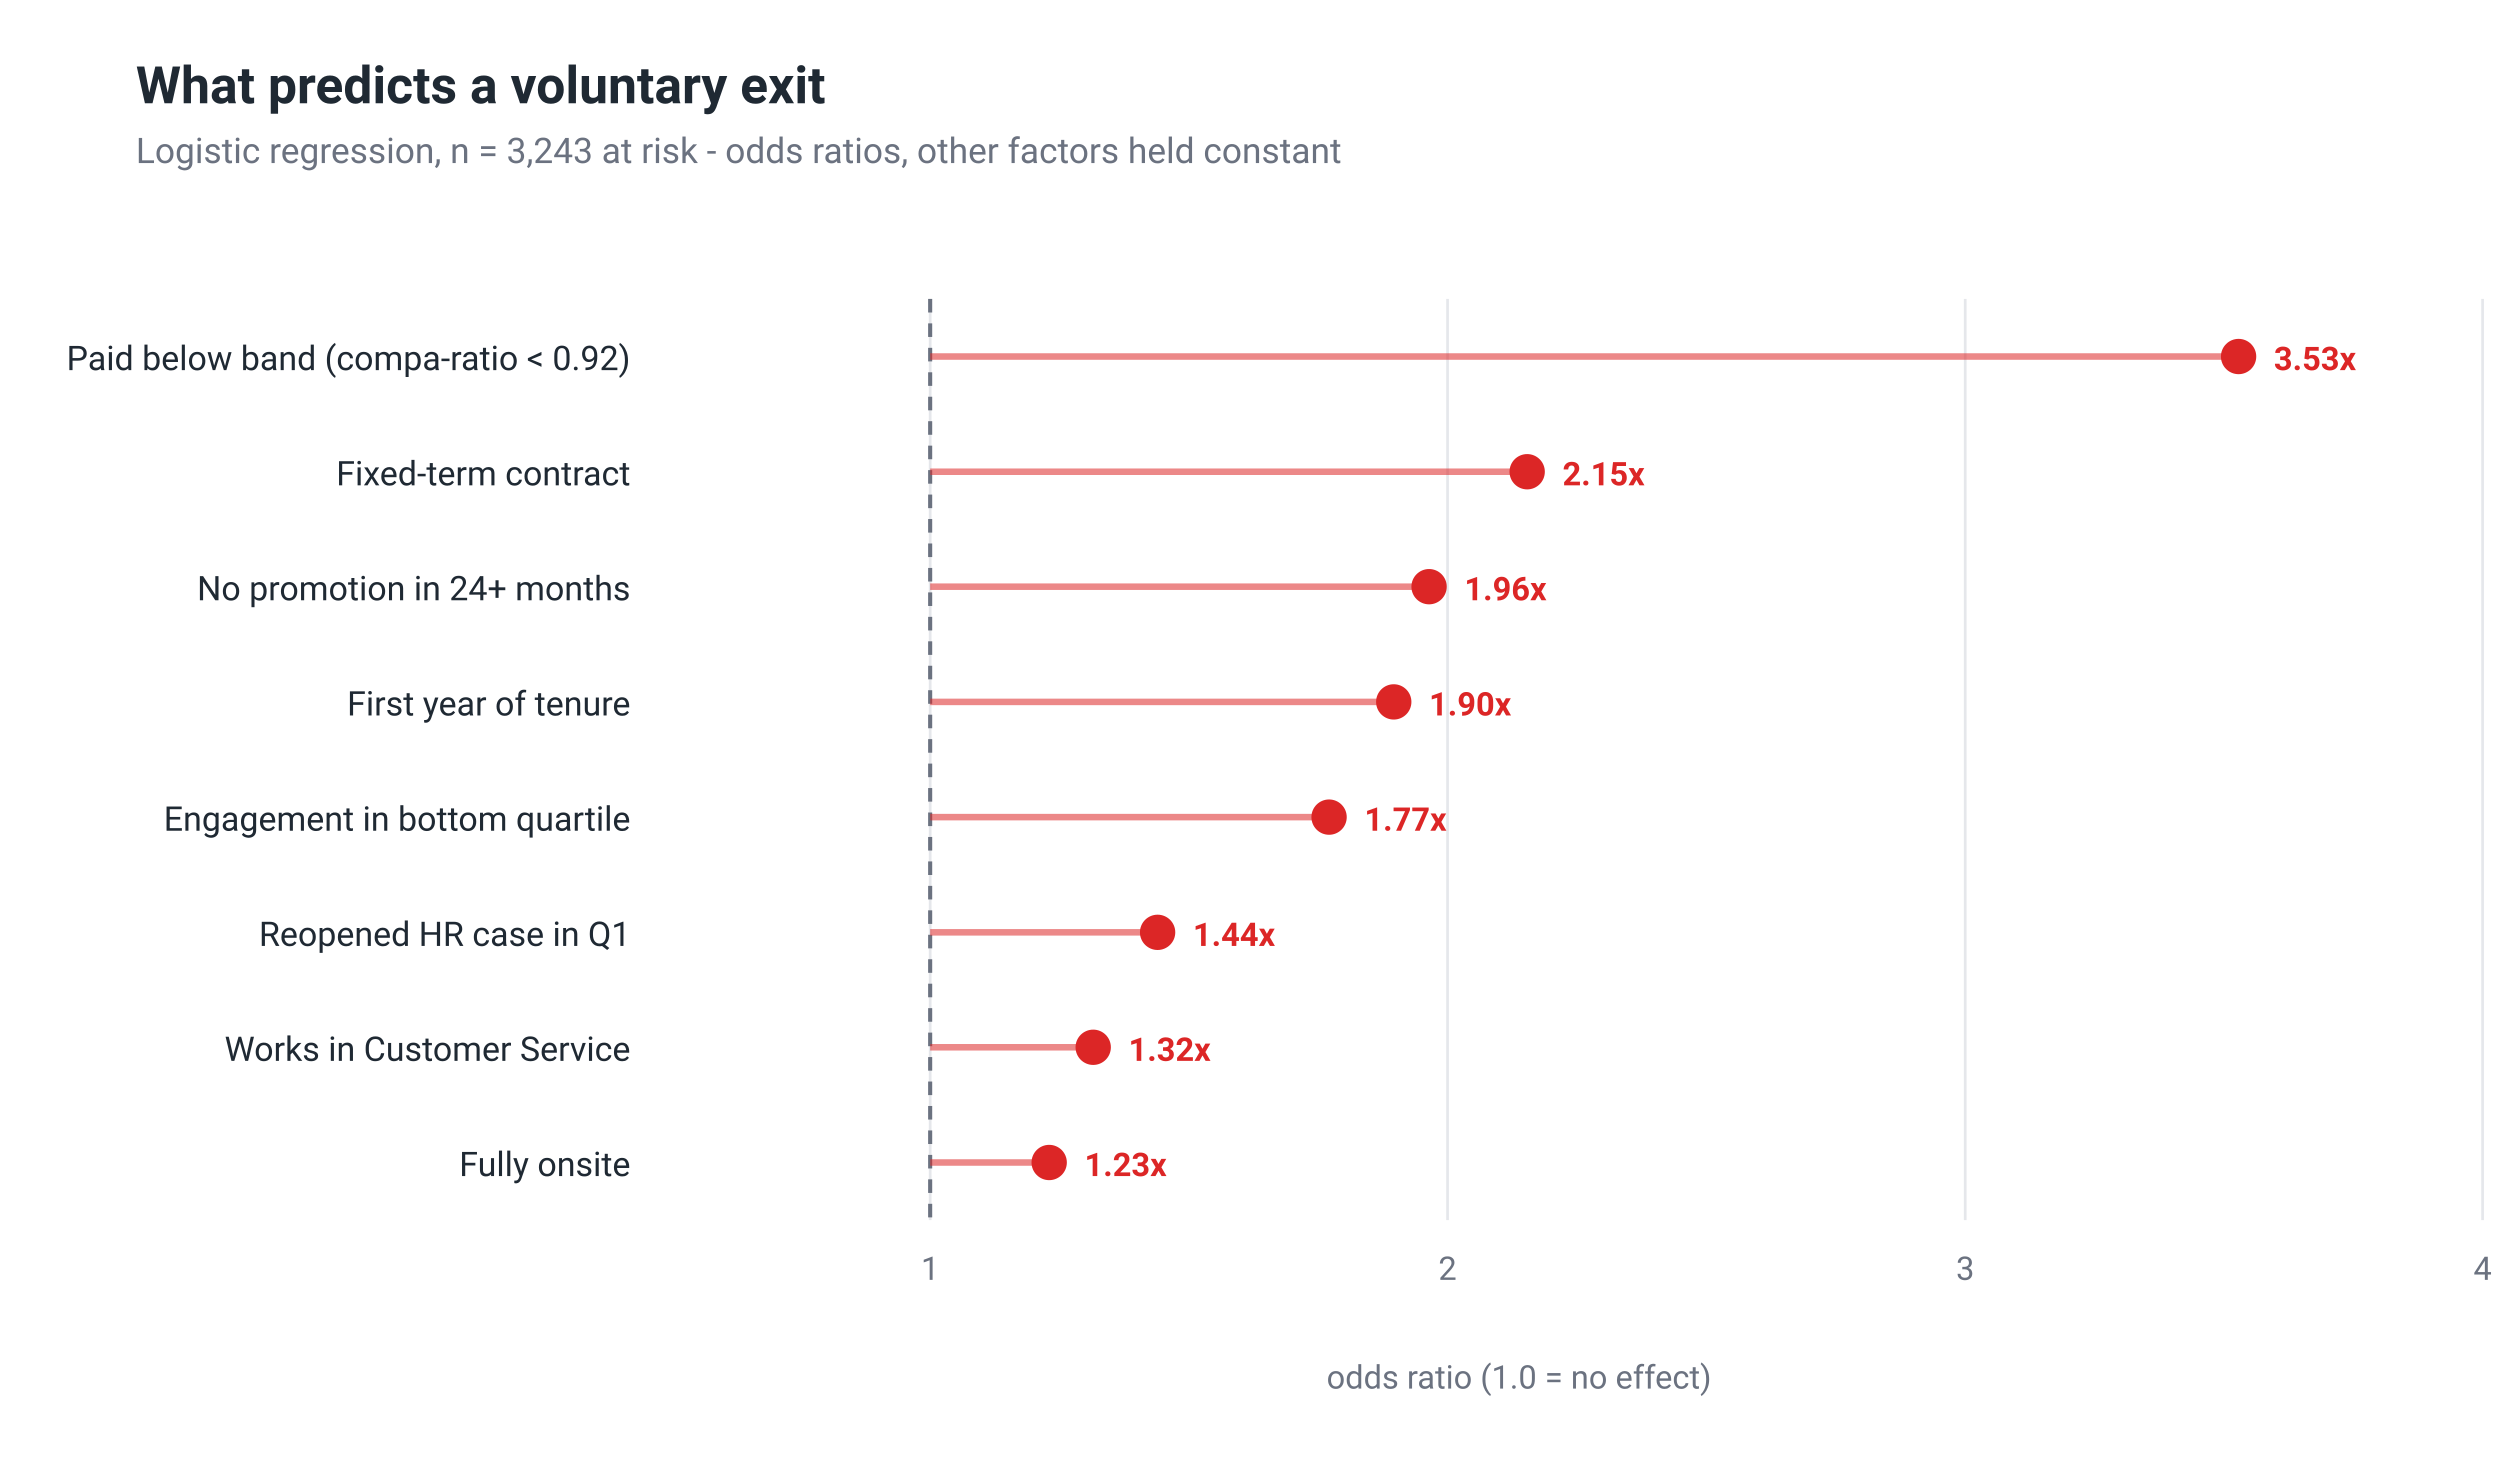
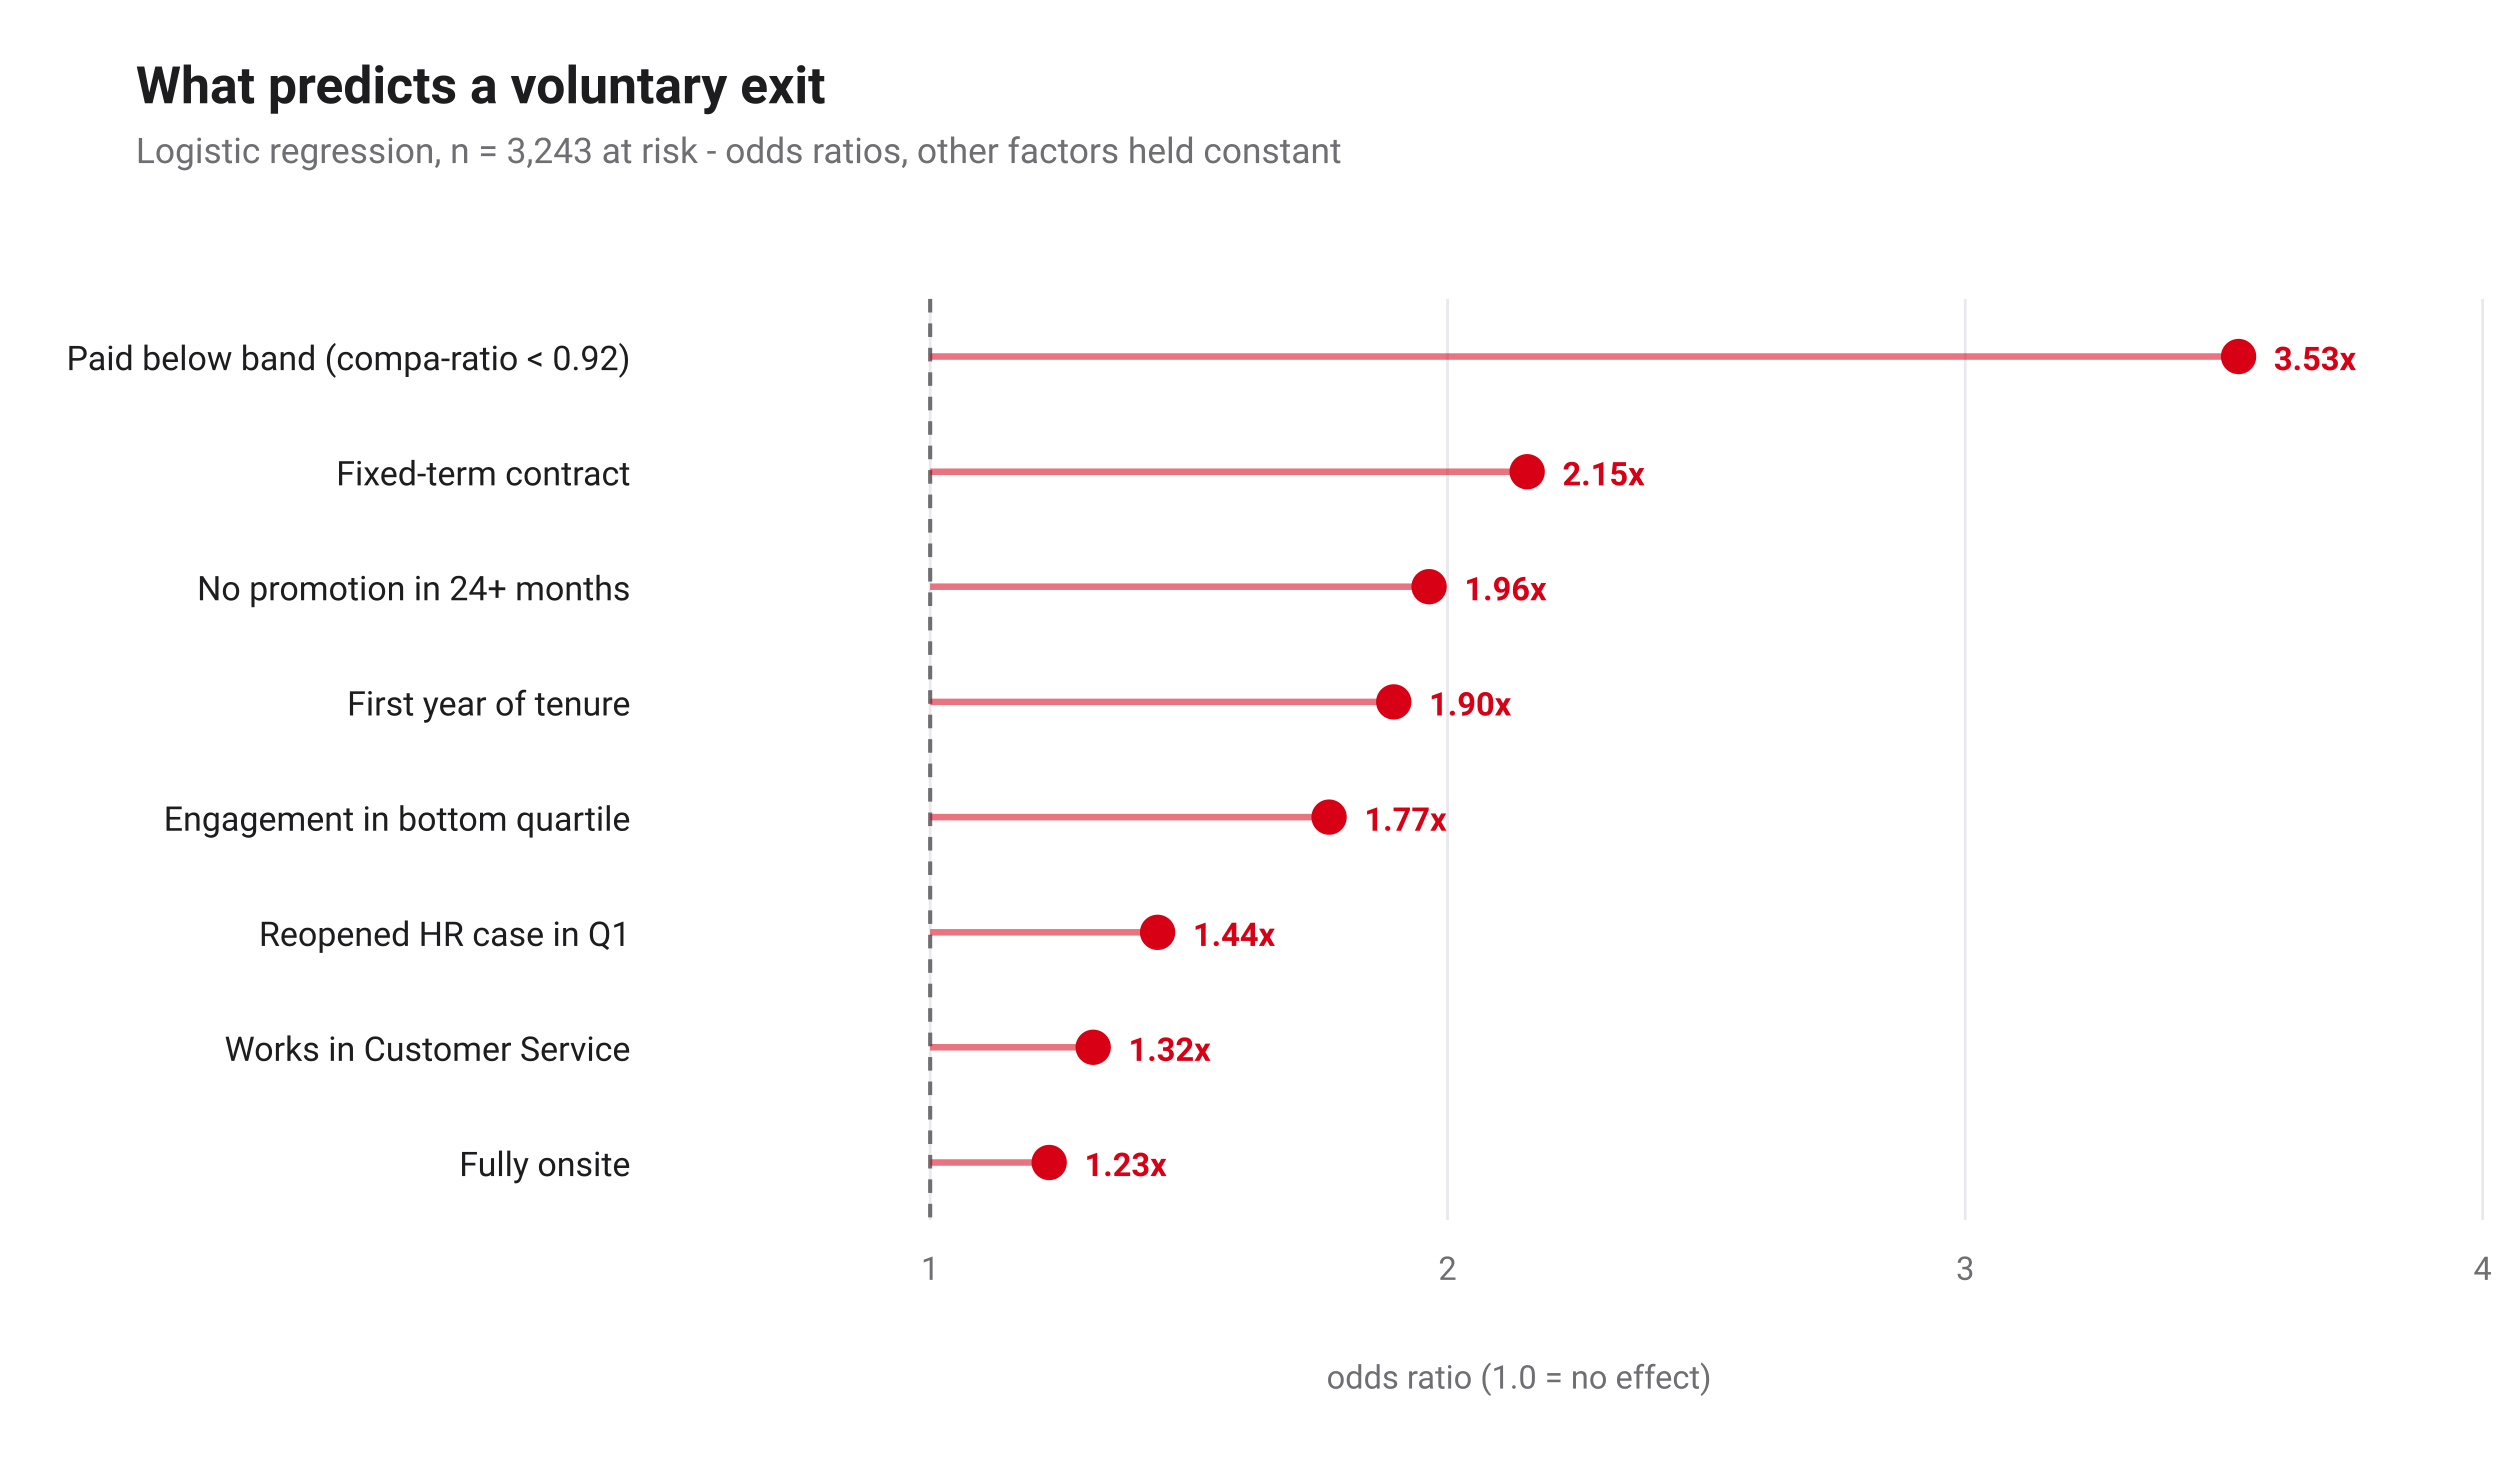
<svg xmlns="http://www.w3.org/2000/svg" viewBox="0 0 920 545" width="920" height="545" role="img">
  <rect width="920" height="545" fill="#ffffff" />
-   <text x="50.0" y="38.0" font-family="-apple-system, BlinkMacSystemFont, 'Segoe UI', Roboto, Helvetica, Arial, sans-serif" font-size="19" fill="#1f2933" text-anchor="start" font-weight="600">What predicts a voluntary exit</text>
-   <text x="50.0" y="60.0" font-family="-apple-system, BlinkMacSystemFont, 'Segoe UI', Roboto, Helvetica, Arial, sans-serif" font-size="13" fill="#6b7280" text-anchor="start" font-weight="normal">Logistic regression, n = 3,243 at risk - odds ratios, other factors held constant</text>
-   <line x1="342.3" y1="110" x2="342.3" y2="449" stroke="#e5e7eb" stroke-width="1" />
-   <text x="342.3" y="471.0" font-family="-apple-system, BlinkMacSystemFont, 'Segoe UI', Roboto, Helvetica, Arial, sans-serif" font-size="12" fill="#6b7280" text-anchor="middle" font-weight="normal">1</text>
-   <line x1="532.7" y1="110" x2="532.7" y2="449" stroke="#e5e7eb" stroke-width="1" />
-   <text x="532.7" y="471.0" font-family="-apple-system, BlinkMacSystemFont, 'Segoe UI', Roboto, Helvetica, Arial, sans-serif" font-size="12" fill="#6b7280" text-anchor="middle" font-weight="normal">2</text>
-   <line x1="723.2" y1="110" x2="723.2" y2="449" stroke="#e5e7eb" stroke-width="1" />
-   <text x="723.2" y="471.0" font-family="-apple-system, BlinkMacSystemFont, 'Segoe UI', Roboto, Helvetica, Arial, sans-serif" font-size="12" fill="#6b7280" text-anchor="middle" font-weight="normal">3</text>
-   <line x1="913.6" y1="110" x2="913.6" y2="449" stroke="#e5e7eb" stroke-width="1" />
-   <text x="913.6" y="471.0" font-family="-apple-system, BlinkMacSystemFont, 'Segoe UI', Roboto, Helvetica, Arial, sans-serif" font-size="12" fill="#6b7280" text-anchor="middle" font-weight="normal">4</text>
-   <line x1="342.3" y1="110" x2="342.3" y2="449" stroke="#6b7280" stroke-width="1.5" stroke-dasharray="5 4" />
-   <line x1="342.3" y1="131.2" x2="823.8" y2="131.2" stroke="#dc2626" stroke-width="2.4" opacity="0.55" />
-   <circle cx="823.8" cy="131.2" r="6.5" fill="#dc2626" />
-   <text x="232.0" y="136.2" font-family="-apple-system, BlinkMacSystemFont, 'Segoe UI', Roboto, Helvetica, Arial, sans-serif" font-size="12.5" fill="#1f2933" text-anchor="end" font-weight="normal">Paid below band (compa-ratio &lt; 0.92)</text>
-   <text x="836.8" y="136.2" font-family="-apple-system, BlinkMacSystemFont, 'Segoe UI', Roboto, Helvetica, Arial, sans-serif" font-size="12" fill="#dc2626" text-anchor="start" font-weight="600">3.53x</text>
-   <line x1="342.3" y1="173.6" x2="562.0" y2="173.6" stroke="#dc2626" stroke-width="2.4" opacity="0.55" />
-   <circle cx="562.0" cy="173.6" r="6.5" fill="#dc2626" />
-   <text x="232.0" y="178.6" font-family="-apple-system, BlinkMacSystemFont, 'Segoe UI', Roboto, Helvetica, Arial, sans-serif" font-size="12.5" fill="#1f2933" text-anchor="end" font-weight="normal">Fixed-term contract</text>
-   <text x="575.0" y="178.6" font-family="-apple-system, BlinkMacSystemFont, 'Segoe UI', Roboto, Helvetica, Arial, sans-serif" font-size="12" fill="#dc2626" text-anchor="start" font-weight="600">2.15x</text>
-   <line x1="342.3" y1="215.9" x2="525.9" y2="215.9" stroke="#dc2626" stroke-width="2.4" opacity="0.55" />
-   <circle cx="525.9" cy="215.9" r="6.5" fill="#dc2626" />
-   <text x="232.0" y="220.9" font-family="-apple-system, BlinkMacSystemFont, 'Segoe UI', Roboto, Helvetica, Arial, sans-serif" font-size="12.5" fill="#1f2933" text-anchor="end" font-weight="normal">No promotion in 24+ months</text>
-   <text x="538.9" y="220.9" font-family="-apple-system, BlinkMacSystemFont, 'Segoe UI', Roboto, Helvetica, Arial, sans-serif" font-size="12" fill="#dc2626" text-anchor="start" font-weight="600">1.96x</text>
-   <line x1="342.3" y1="258.3" x2="512.9" y2="258.3" stroke="#dc2626" stroke-width="2.4" opacity="0.55" />
-   <circle cx="512.9" cy="258.3" r="6.5" fill="#dc2626" />
-   <text x="232.0" y="263.3" font-family="-apple-system, BlinkMacSystemFont, 'Segoe UI', Roboto, Helvetica, Arial, sans-serif" font-size="12.5" fill="#1f2933" text-anchor="end" font-weight="normal">First year of tenure</text>
-   <text x="525.9" y="263.3" font-family="-apple-system, BlinkMacSystemFont, 'Segoe UI', Roboto, Helvetica, Arial, sans-serif" font-size="12" fill="#dc2626" text-anchor="start" font-weight="600">1.90x</text>
-   <line x1="342.3" y1="300.7" x2="489.1" y2="300.7" stroke="#dc2626" stroke-width="2.4" opacity="0.55" />
-   <circle cx="489.1" cy="300.7" r="6.5" fill="#dc2626" />
-   <text x="232.0" y="305.7" font-family="-apple-system, BlinkMacSystemFont, 'Segoe UI', Roboto, Helvetica, Arial, sans-serif" font-size="12.5" fill="#1f2933" text-anchor="end" font-weight="normal">Engagement in bottom quartile</text>
-   <text x="502.1" y="305.7" font-family="-apple-system, BlinkMacSystemFont, 'Segoe UI', Roboto, Helvetica, Arial, sans-serif" font-size="12" fill="#dc2626" text-anchor="start" font-weight="600">1.77x</text>
-   <line x1="342.3" y1="343.1" x2="426.0" y2="343.1" stroke="#dc2626" stroke-width="2.4" opacity="0.55" />
-   <circle cx="426.0" cy="343.1" r="6.5" fill="#dc2626" />
-   <text x="232.0" y="348.1" font-family="-apple-system, BlinkMacSystemFont, 'Segoe UI', Roboto, Helvetica, Arial, sans-serif" font-size="12.5" fill="#1f2933" text-anchor="end" font-weight="normal">Reopened HR case in Q1</text>
-   <text x="439.0" y="348.1" font-family="-apple-system, BlinkMacSystemFont, 'Segoe UI', Roboto, Helvetica, Arial, sans-serif" font-size="12" fill="#dc2626" text-anchor="start" font-weight="600">1.44x</text>
-   <line x1="342.3" y1="385.4" x2="402.3" y2="385.4" stroke="#dc2626" stroke-width="2.4" opacity="0.55" />
-   <circle cx="402.3" cy="385.4" r="6.5" fill="#dc2626" />
-   <text x="232.0" y="390.4" font-family="-apple-system, BlinkMacSystemFont, 'Segoe UI', Roboto, Helvetica, Arial, sans-serif" font-size="12.5" fill="#1f2933" text-anchor="end" font-weight="normal">Works in Customer Service</text>
-   <text x="415.3" y="390.4" font-family="-apple-system, BlinkMacSystemFont, 'Segoe UI', Roboto, Helvetica, Arial, sans-serif" font-size="12" fill="#dc2626" text-anchor="start" font-weight="600">1.32x</text>
-   <line x1="342.3" y1="427.8" x2="386.1" y2="427.8" stroke="#dc2626" stroke-width="2.4" opacity="0.55" />
-   <circle cx="386.1" cy="427.8" r="6.5" fill="#dc2626" />
-   <text x="232.0" y="432.8" font-family="-apple-system, BlinkMacSystemFont, 'Segoe UI', Roboto, Helvetica, Arial, sans-serif" font-size="12.5" fill="#1f2933" text-anchor="end" font-weight="normal">Fully onsite</text>
-   <text x="399.1" y="432.8" font-family="-apple-system, BlinkMacSystemFont, 'Segoe UI', Roboto, Helvetica, Arial, sans-serif" font-size="12" fill="#dc2626" text-anchor="start" font-weight="600">1.23x</text>
-   <text x="559.0" y="511.0" font-family="-apple-system, BlinkMacSystemFont, 'Segoe UI', Roboto, Helvetica, Arial, sans-serif" font-size="12" fill="#6b7280" text-anchor="middle" font-weight="normal">odds ratio  (1.0 = no effect)</text>
+   <text x="50.0" y="38.0" font-family="-apple-system, BlinkMacSystemFont, 'SF Pro Text', 'Segoe UI', Roboto, Helvetica, Arial, sans-serif" font-size="19" fill="#1d1d1f" text-anchor="start" font-weight="600">What predicts a voluntary exit</text>
+   <text x="50.0" y="60.0" font-family="-apple-system, BlinkMacSystemFont, 'SF Pro Text', 'Segoe UI', Roboto, Helvetica, Arial, sans-serif" font-size="13" fill="#6e6e73" text-anchor="start" font-weight="normal">Logistic regression, n = 3,243 at risk - odds ratios, other factors held constant</text>
+   <line x1="342.3" y1="110" x2="342.3" y2="449" stroke="#e8e8ed" stroke-width="1" />
+   <text x="342.3" y="471.0" font-family="-apple-system, BlinkMacSystemFont, 'SF Pro Text', 'Segoe UI', Roboto, Helvetica, Arial, sans-serif" font-size="12" fill="#6e6e73" text-anchor="middle" font-weight="normal">1</text>
+   <line x1="532.7" y1="110" x2="532.7" y2="449" stroke="#e8e8ed" stroke-width="1" />
+   <text x="532.7" y="471.0" font-family="-apple-system, BlinkMacSystemFont, 'SF Pro Text', 'Segoe UI', Roboto, Helvetica, Arial, sans-serif" font-size="12" fill="#6e6e73" text-anchor="middle" font-weight="normal">2</text>
+   <line x1="723.2" y1="110" x2="723.2" y2="449" stroke="#e8e8ed" stroke-width="1" />
+   <text x="723.2" y="471.0" font-family="-apple-system, BlinkMacSystemFont, 'SF Pro Text', 'Segoe UI', Roboto, Helvetica, Arial, sans-serif" font-size="12" fill="#6e6e73" text-anchor="middle" font-weight="normal">3</text>
+   <line x1="913.6" y1="110" x2="913.6" y2="449" stroke="#e8e8ed" stroke-width="1" />
+   <text x="913.6" y="471.0" font-family="-apple-system, BlinkMacSystemFont, 'SF Pro Text', 'Segoe UI', Roboto, Helvetica, Arial, sans-serif" font-size="12" fill="#6e6e73" text-anchor="middle" font-weight="normal">4</text>
+   <line x1="342.3" y1="110" x2="342.3" y2="449" stroke="#6e6e73" stroke-width="1.5" stroke-dasharray="5 4" />
+   <line x1="342.3" y1="131.2" x2="823.8" y2="131.2" stroke="#d70015" stroke-width="2.4" opacity="0.55" />
+   <circle cx="823.8" cy="131.2" r="6.5" fill="#d70015" />
+   <text x="232.0" y="136.2" font-family="-apple-system, BlinkMacSystemFont, 'SF Pro Text', 'Segoe UI', Roboto, Helvetica, Arial, sans-serif" font-size="12.5" fill="#1d1d1f" text-anchor="end" font-weight="normal">Paid below band (compa-ratio &lt; 0.92)</text>
+   <text x="836.8" y="136.2" font-family="-apple-system, BlinkMacSystemFont, 'SF Pro Text', 'Segoe UI', Roboto, Helvetica, Arial, sans-serif" font-size="12" fill="#d70015" text-anchor="start" font-weight="600">3.53x</text>
+   <line x1="342.3" y1="173.6" x2="562.0" y2="173.6" stroke="#d70015" stroke-width="2.4" opacity="0.55" />
+   <circle cx="562.0" cy="173.6" r="6.5" fill="#d70015" />
+   <text x="232.0" y="178.6" font-family="-apple-system, BlinkMacSystemFont, 'SF Pro Text', 'Segoe UI', Roboto, Helvetica, Arial, sans-serif" font-size="12.5" fill="#1d1d1f" text-anchor="end" font-weight="normal">Fixed-term contract</text>
+   <text x="575.0" y="178.6" font-family="-apple-system, BlinkMacSystemFont, 'SF Pro Text', 'Segoe UI', Roboto, Helvetica, Arial, sans-serif" font-size="12" fill="#d70015" text-anchor="start" font-weight="600">2.15x</text>
+   <line x1="342.3" y1="215.9" x2="525.9" y2="215.9" stroke="#d70015" stroke-width="2.4" opacity="0.55" />
+   <circle cx="525.9" cy="215.9" r="6.5" fill="#d70015" />
+   <text x="232.0" y="220.9" font-family="-apple-system, BlinkMacSystemFont, 'SF Pro Text', 'Segoe UI', Roboto, Helvetica, Arial, sans-serif" font-size="12.5" fill="#1d1d1f" text-anchor="end" font-weight="normal">No promotion in 24+ months</text>
+   <text x="538.9" y="220.9" font-family="-apple-system, BlinkMacSystemFont, 'SF Pro Text', 'Segoe UI', Roboto, Helvetica, Arial, sans-serif" font-size="12" fill="#d70015" text-anchor="start" font-weight="600">1.96x</text>
+   <line x1="342.3" y1="258.3" x2="512.9" y2="258.3" stroke="#d70015" stroke-width="2.4" opacity="0.55" />
+   <circle cx="512.9" cy="258.3" r="6.5" fill="#d70015" />
+   <text x="232.0" y="263.3" font-family="-apple-system, BlinkMacSystemFont, 'SF Pro Text', 'Segoe UI', Roboto, Helvetica, Arial, sans-serif" font-size="12.5" fill="#1d1d1f" text-anchor="end" font-weight="normal">First year of tenure</text>
+   <text x="525.9" y="263.3" font-family="-apple-system, BlinkMacSystemFont, 'SF Pro Text', 'Segoe UI', Roboto, Helvetica, Arial, sans-serif" font-size="12" fill="#d70015" text-anchor="start" font-weight="600">1.90x</text>
+   <line x1="342.3" y1="300.7" x2="489.1" y2="300.7" stroke="#d70015" stroke-width="2.4" opacity="0.55" />
+   <circle cx="489.1" cy="300.7" r="6.5" fill="#d70015" />
+   <text x="232.0" y="305.7" font-family="-apple-system, BlinkMacSystemFont, 'SF Pro Text', 'Segoe UI', Roboto, Helvetica, Arial, sans-serif" font-size="12.5" fill="#1d1d1f" text-anchor="end" font-weight="normal">Engagement in bottom quartile</text>
+   <text x="502.1" y="305.7" font-family="-apple-system, BlinkMacSystemFont, 'SF Pro Text', 'Segoe UI', Roboto, Helvetica, Arial, sans-serif" font-size="12" fill="#d70015" text-anchor="start" font-weight="600">1.77x</text>
+   <line x1="342.3" y1="343.1" x2="426.0" y2="343.1" stroke="#d70015" stroke-width="2.4" opacity="0.55" />
+   <circle cx="426.0" cy="343.1" r="6.5" fill="#d70015" />
+   <text x="232.0" y="348.1" font-family="-apple-system, BlinkMacSystemFont, 'SF Pro Text', 'Segoe UI', Roboto, Helvetica, Arial, sans-serif" font-size="12.5" fill="#1d1d1f" text-anchor="end" font-weight="normal">Reopened HR case in Q1</text>
+   <text x="439.0" y="348.1" font-family="-apple-system, BlinkMacSystemFont, 'SF Pro Text', 'Segoe UI', Roboto, Helvetica, Arial, sans-serif" font-size="12" fill="#d70015" text-anchor="start" font-weight="600">1.44x</text>
+   <line x1="342.3" y1="385.4" x2="402.3" y2="385.4" stroke="#d70015" stroke-width="2.4" opacity="0.55" />
+   <circle cx="402.3" cy="385.4" r="6.5" fill="#d70015" />
+   <text x="232.0" y="390.4" font-family="-apple-system, BlinkMacSystemFont, 'SF Pro Text', 'Segoe UI', Roboto, Helvetica, Arial, sans-serif" font-size="12.5" fill="#1d1d1f" text-anchor="end" font-weight="normal">Works in Customer Service</text>
+   <text x="415.3" y="390.4" font-family="-apple-system, BlinkMacSystemFont, 'SF Pro Text', 'Segoe UI', Roboto, Helvetica, Arial, sans-serif" font-size="12" fill="#d70015" text-anchor="start" font-weight="600">1.32x</text>
+   <line x1="342.3" y1="427.8" x2="386.1" y2="427.8" stroke="#d70015" stroke-width="2.4" opacity="0.55" />
+   <circle cx="386.1" cy="427.8" r="6.5" fill="#d70015" />
+   <text x="232.0" y="432.8" font-family="-apple-system, BlinkMacSystemFont, 'SF Pro Text', 'Segoe UI', Roboto, Helvetica, Arial, sans-serif" font-size="12.5" fill="#1d1d1f" text-anchor="end" font-weight="normal">Fully onsite</text>
+   <text x="399.1" y="432.8" font-family="-apple-system, BlinkMacSystemFont, 'SF Pro Text', 'Segoe UI', Roboto, Helvetica, Arial, sans-serif" font-size="12" fill="#d70015" text-anchor="start" font-weight="600">1.23x</text>
+   <text x="559.0" y="511.0" font-family="-apple-system, BlinkMacSystemFont, 'SF Pro Text', 'Segoe UI', Roboto, Helvetica, Arial, sans-serif" font-size="12" fill="#6e6e73" text-anchor="middle" font-weight="normal">odds ratio  (1.0 = no effect)</text>
</svg>
